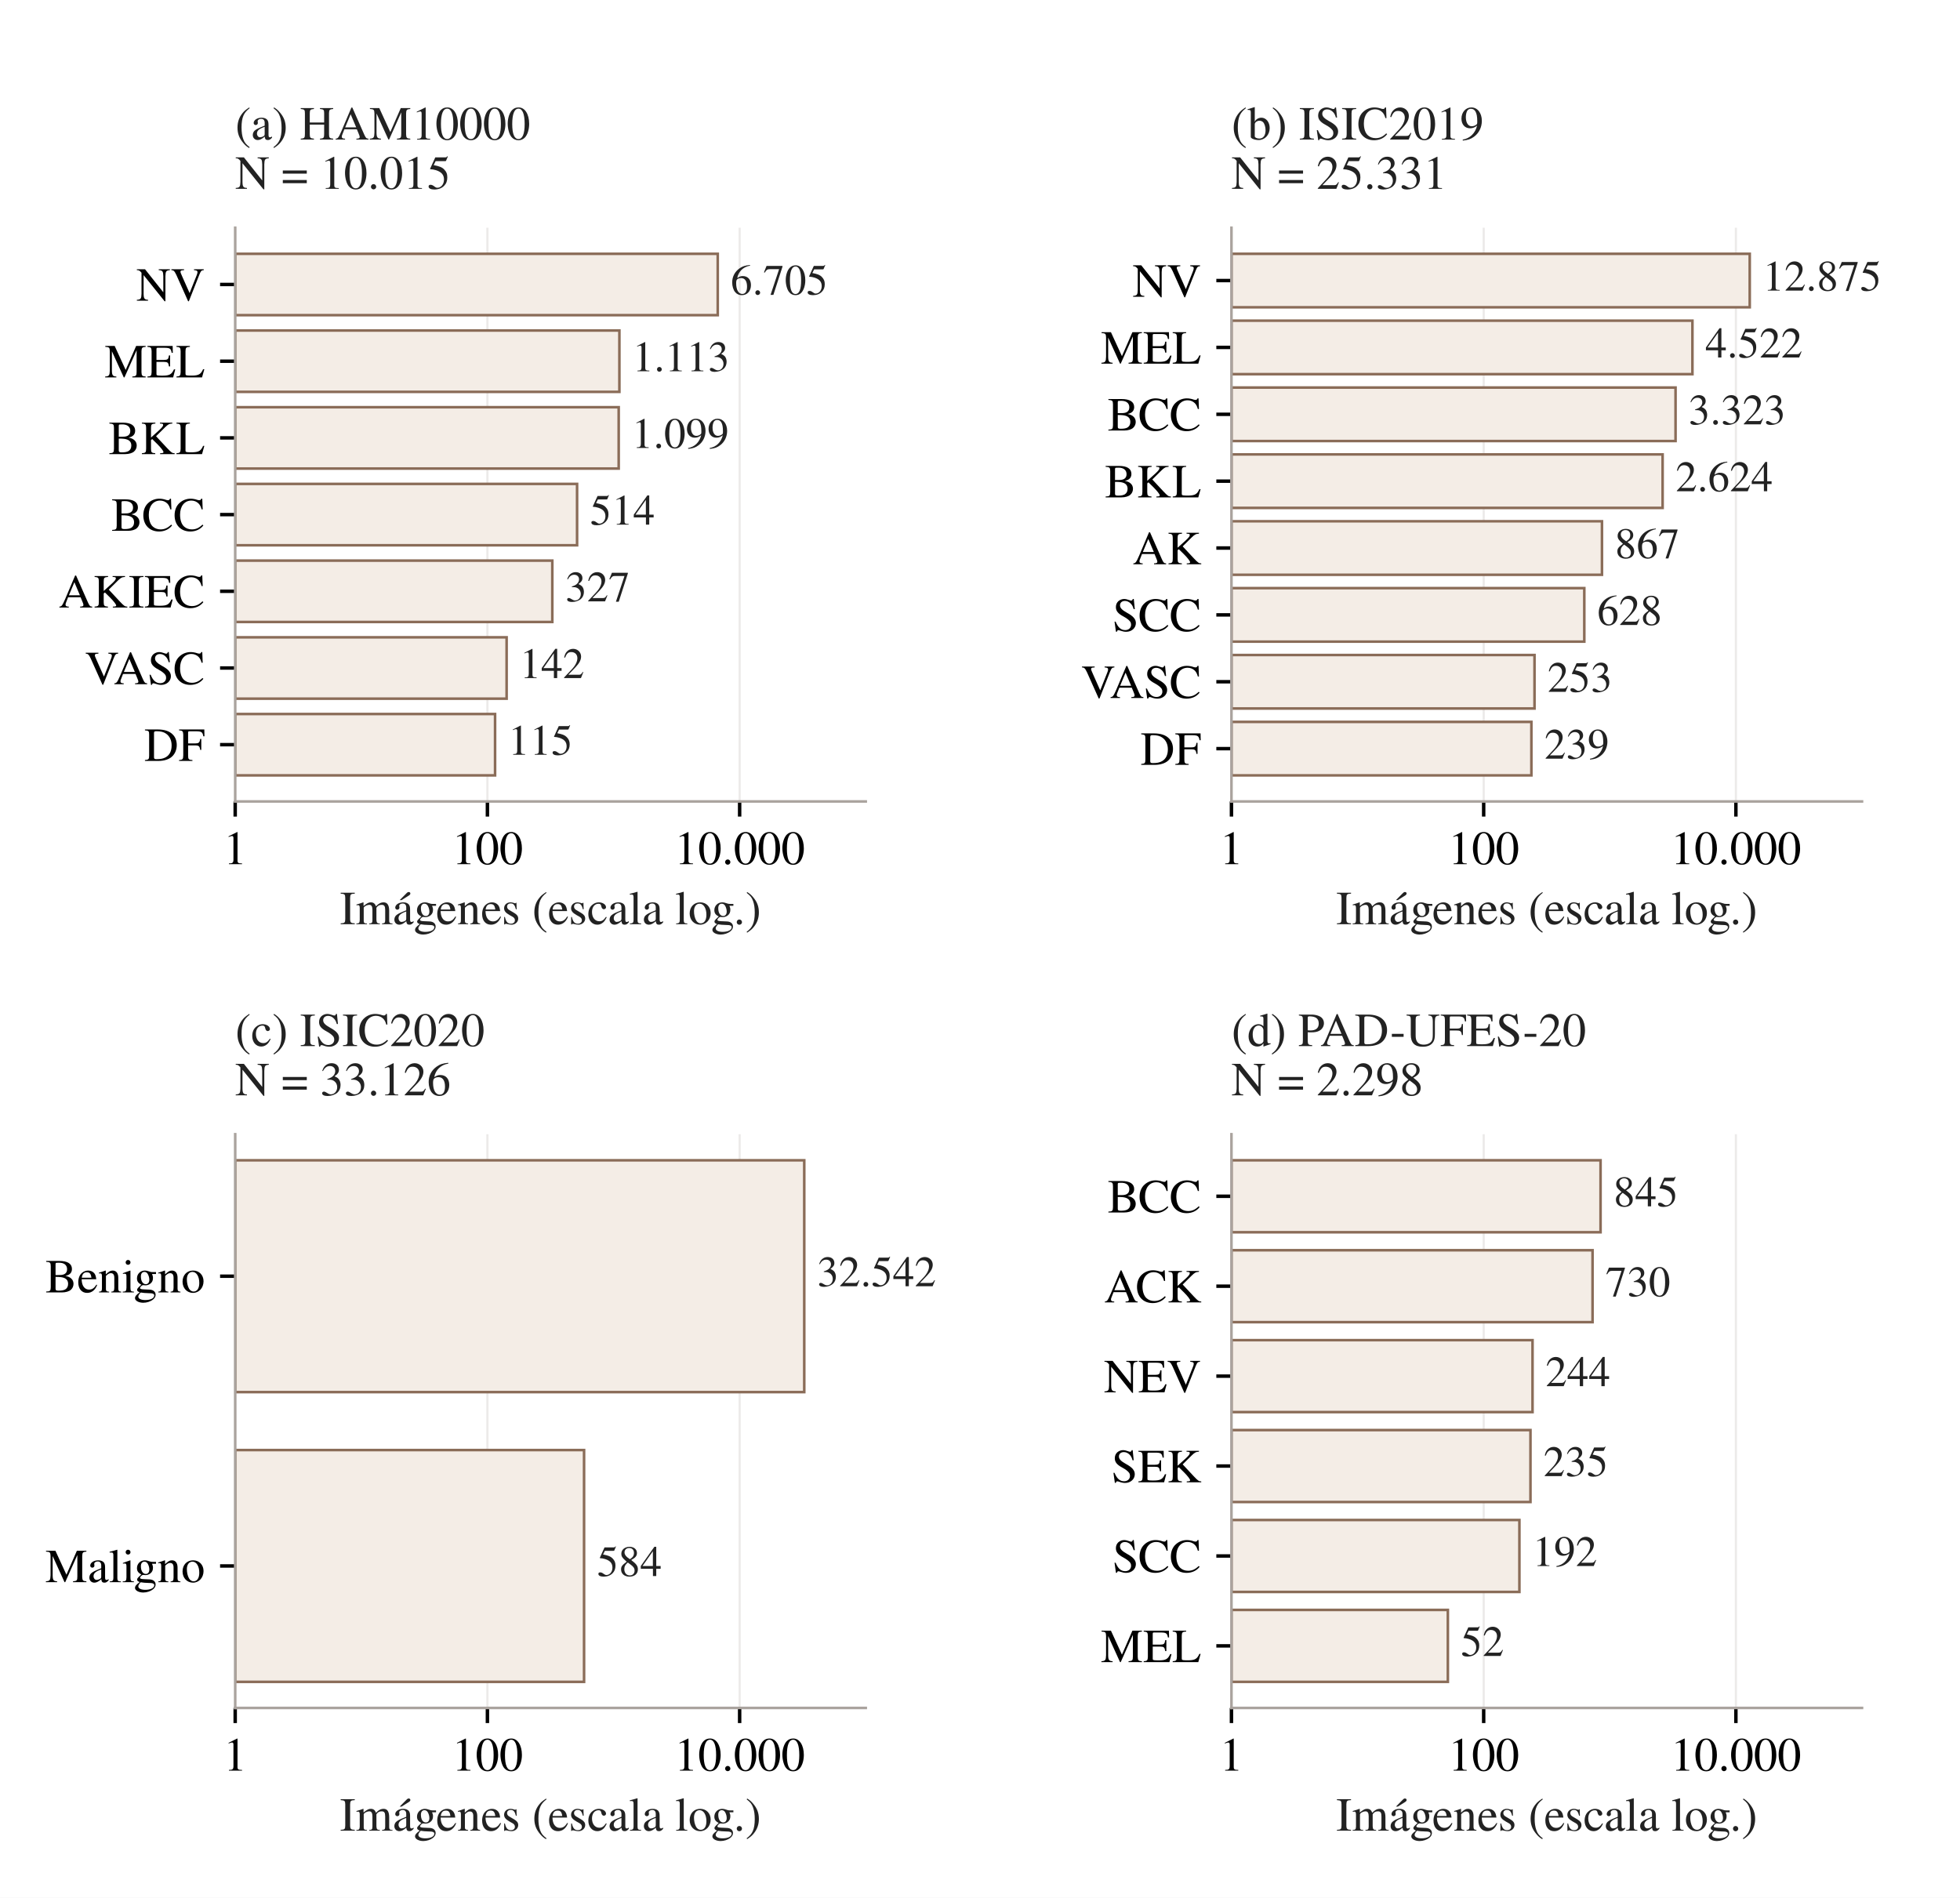
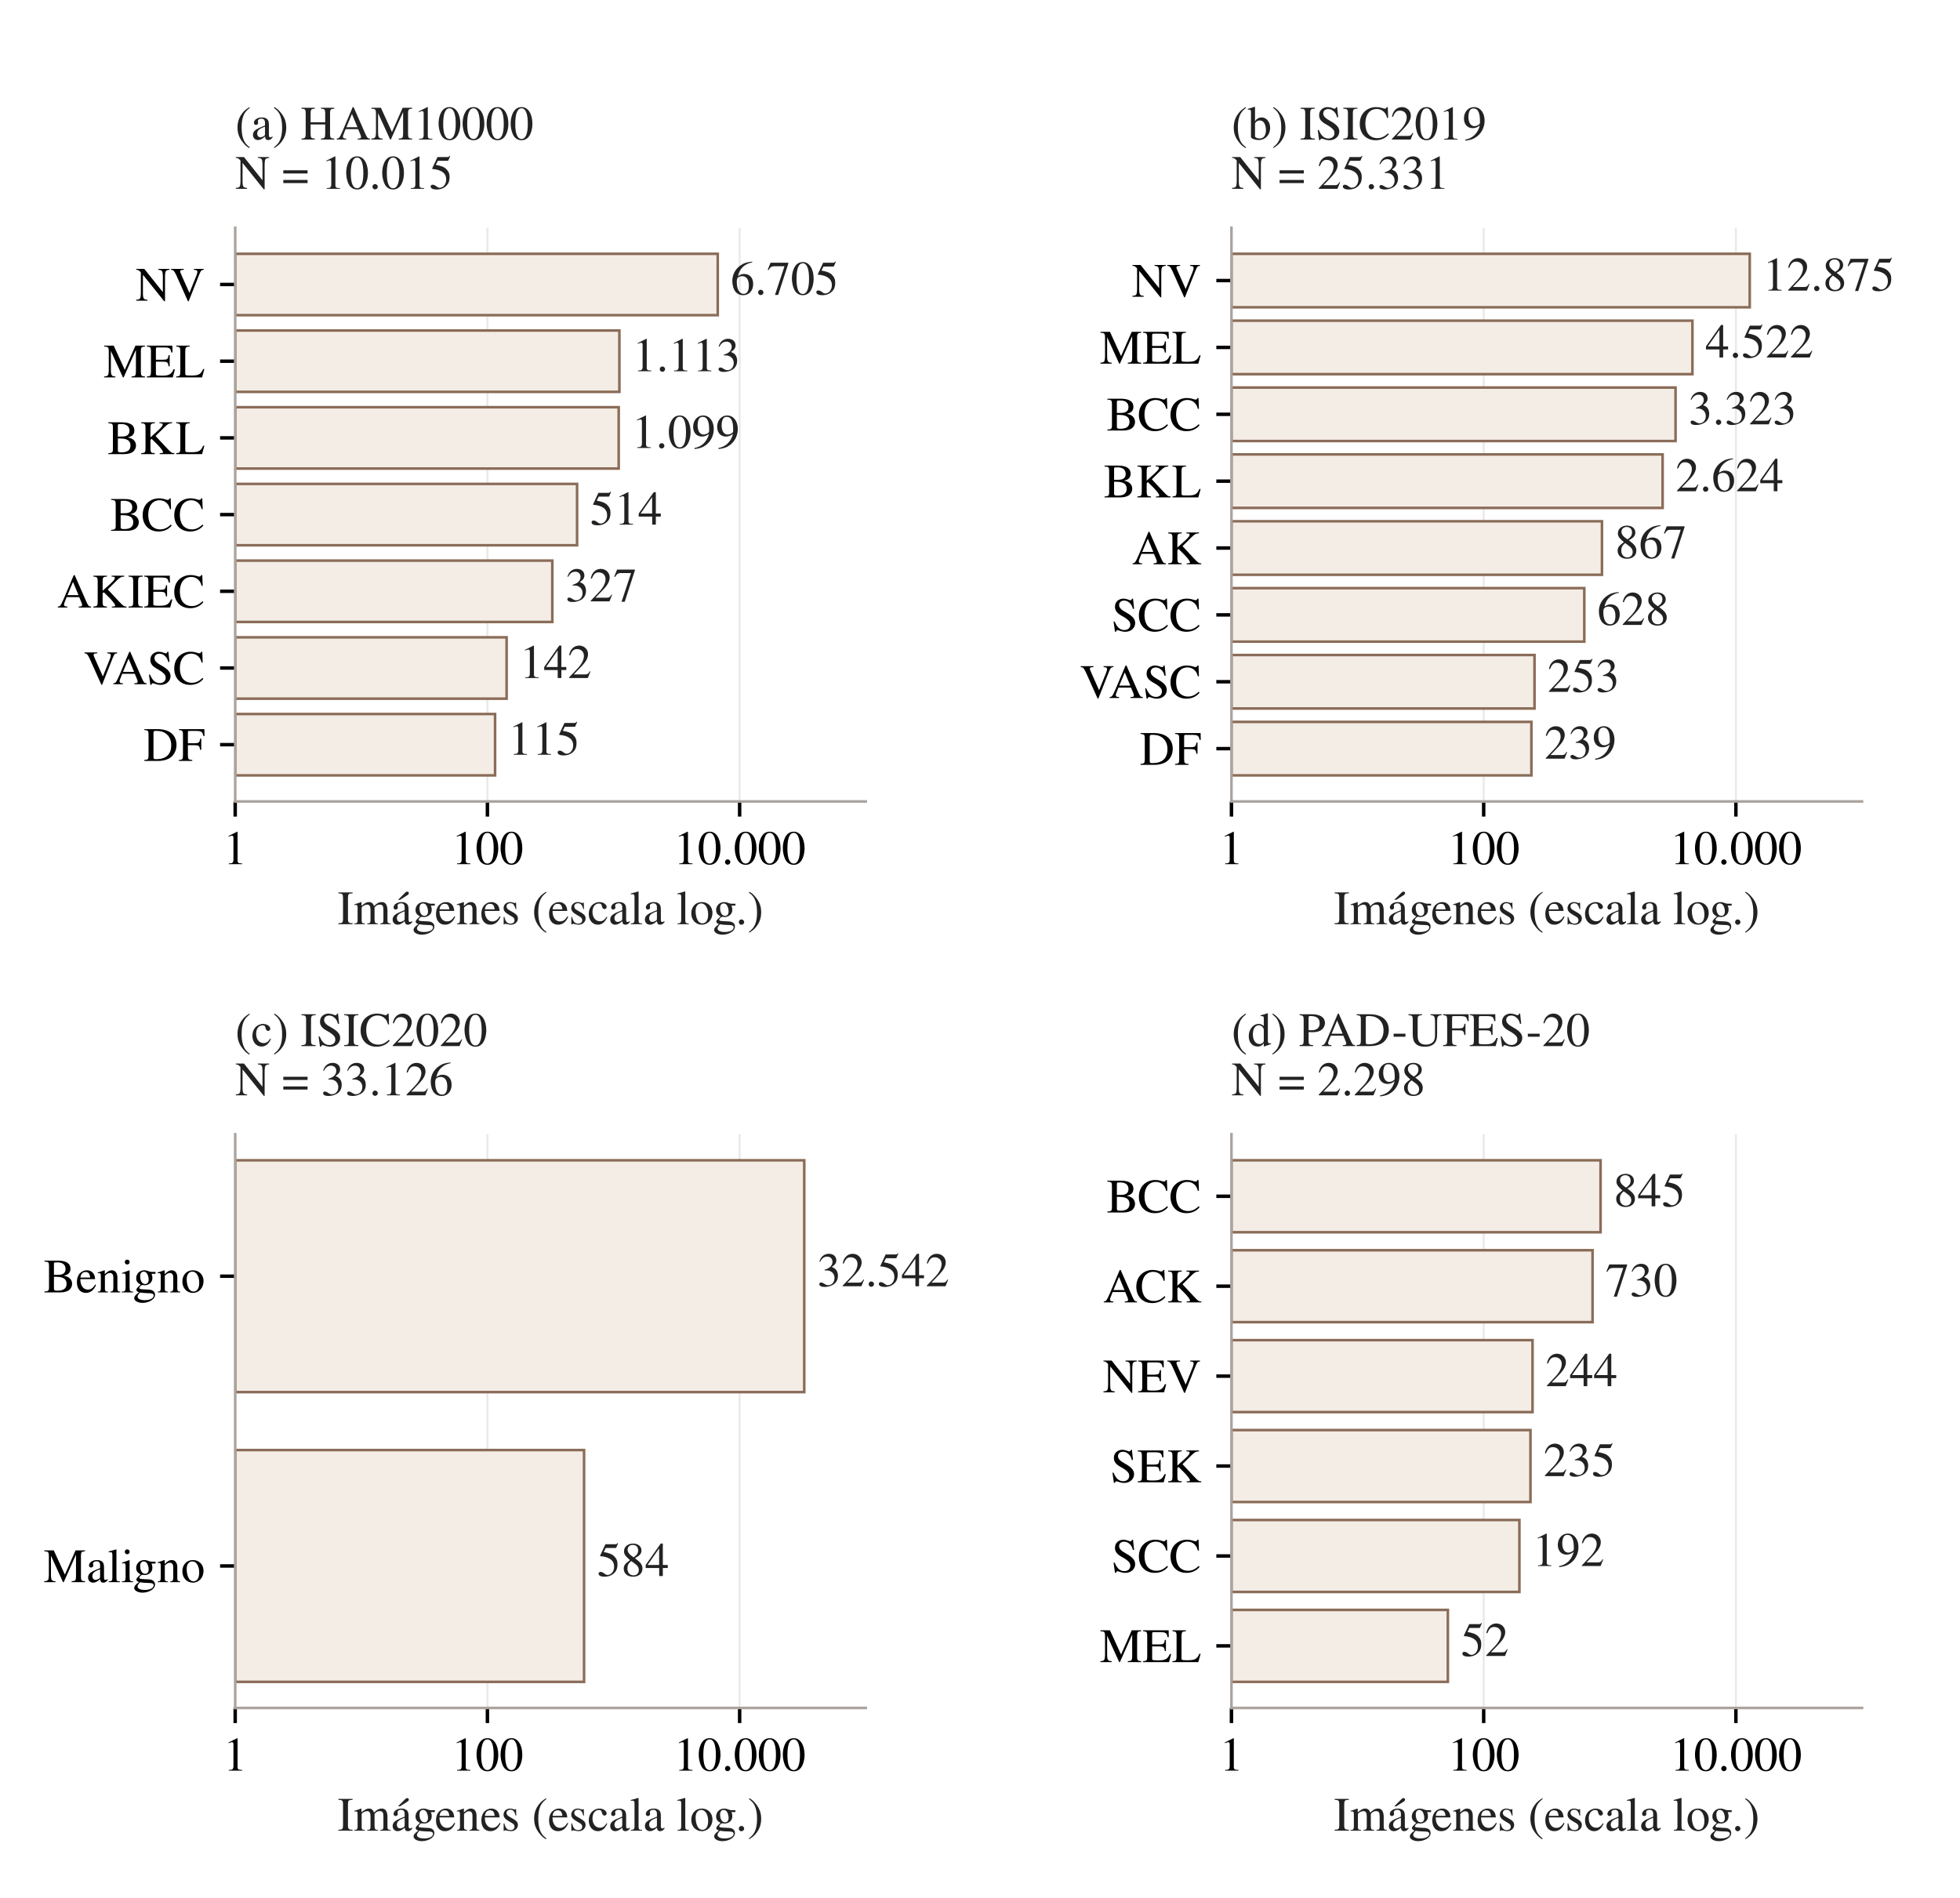
<svg xmlns="http://www.w3.org/2000/svg" xmlns:xlink="http://www.w3.org/1999/xlink" width="453.6pt" height="439.2pt" viewBox="0 0 453.6 439.2" version="1.1">
  <defs>
    <style type="text/css">*{stroke-linejoin: round; stroke-linecap: butt}</style>
  </defs>
  <g id="figure_1">
    <g id="patch_1">
      <path d="M 0 439.2  L 453.6 439.2  L 453.6 0  L 0 0  z " style="fill: #ffffff" />
    </g>
    <g id="axes_1">
      <g id="patch_2">
        <path d="M 54.432 185.485  L 200.358 185.485  L 200.358 52.704  L 54.432 52.704  z " style="fill: #ffffff" />
      </g>
      <g id="matplotlib.axis_1">
        <g id="xtick_1">
          <g id="line2d_1">
            <path d="M 54.432 185.485  L 54.432 52.704  " clip-path="url(#p4b5e4b8ecd)" style="fill: none; stroke: #aaa39e; stroke-opacity: 0.23; stroke-width: 0.5; stroke-linecap: square" />
          </g>
          <g id="line2d_2">
            <defs>
              <path id="m9591c019fc" d="M 0 0  L 0 3.5  " style="stroke: #000000; stroke-width: 0.8" />
            </defs>
            <g>
              <use xlink:href="#m9591c019fc" x="54.432" y="185.485" style="stroke: #000000; stroke-width: 0.8" />
            </g>
          </g>
          <g id="text_1">
-             <text style="font-size: 11px; font-family: 'Nimbus Roman'; text-anchor: middle" x="54.432" y="199.998" transform="rotate(-0 54.432 199.9981)">1</text>
+             <text style="font-size: 11.12px; font-family: 'Nimbus Roman'; text-anchor: middle" x="54.432" y="199.998" transform="rotate(-0 54.432 199.9981)">1</text>
          </g>
        </g>
        <g id="xtick_2">
          <g id="line2d_3">
            <path d="M 112.802 185.485  L 112.802 52.704  " clip-path="url(#p4b5e4b8ecd)" style="fill: none; stroke: #aaa39e; stroke-opacity: 0.23; stroke-width: 0.5; stroke-linecap: square" />
          </g>
          <g id="line2d_4">
            <g>
              <use xlink:href="#m9591c019fc" x="112.802" y="185.485" style="stroke: #000000; stroke-width: 0.8" />
            </g>
          </g>
          <g id="text_2">
-             <text style="font-size: 11px; font-family: 'Nimbus Roman'; text-anchor: middle" x="112.802" y="199.998" transform="rotate(-0 112.8022 199.9981)">100</text>
+             <text style="font-size: 11.12px; font-family: 'Nimbus Roman'; text-anchor: middle" x="112.802" y="199.998" transform="rotate(-0 112.8022 199.9981)">100</text>
          </g>
        </g>
        <g id="xtick_3">
          <g id="line2d_5">
            <path d="M 171.172 185.485  L 171.172 52.704  " clip-path="url(#p4b5e4b8ecd)" style="fill: none; stroke: #aaa39e; stroke-opacity: 0.23; stroke-width: 0.5; stroke-linecap: square" />
          </g>
          <g id="line2d_6">
            <g>
              <use xlink:href="#m9591c019fc" x="171.172" y="185.485" style="stroke: #000000; stroke-width: 0.8" />
            </g>
          </g>
          <g id="text_3">
-             <text style="font-size: 11px; font-family: 'Nimbus Roman'; text-anchor: middle" x="171.172" y="199.998" transform="rotate(-0 171.1725 199.9981)">10.000</text>
+             <text style="font-size: 11.12px; font-family: 'Nimbus Roman'; text-anchor: middle" x="171.172" y="199.998" transform="rotate(-0 171.1725 199.9981)">10.000</text>
          </g>
        </g>
        <g id="text_4">
-           <text style="font-size: 11px; font-family: 'Nimbus Roman'; text-anchor: middle; fill: #222222" x="127.395" y="213.898" transform="rotate(-0 127.3948 213.8981)">Imágenes (escala log.)</text>
+           <text style="font-size: 11.12px; font-family: 'Nimbus Roman'; text-anchor: middle; fill: #222222" x="127.395" y="213.898" transform="rotate(-0 127.3948 213.8981)">Imágenes (escala log.)</text>
        </g>
      </g>
      <g id="matplotlib.axis_2">
        <g id="ytick_1">
          <g id="line2d_7">
            <defs>
              <path id="mb951d8ad5a" d="M 0 0  L -3.5 0  " style="stroke: #000000; stroke-width: 0.8" />
            </defs>
            <g>
              <use xlink:href="#mb951d8ad5a" x="54.432" y="65.84" style="stroke: #000000; stroke-width: 0.8" />
            </g>
          </g>
          <g id="text_5">
-             <text style="font-size: 11px; font-family: 'Nimbus Roman'; text-anchor: end" x="47.432" y="69.596" transform="rotate(-0 47.432 69.59646)">NV</text>
+             <text style="font-size: 11.12px; font-family: 'Nimbus Roman'; text-anchor: end" x="47.432" y="69.596" transform="rotate(-0 47.432 69.59646)">NV</text>
          </g>
        </g>
        <g id="ytick_2">
          <g id="line2d_8">
            <g>
              <use xlink:href="#mb951d8ad5a" x="54.432" y="83.592" style="stroke: #000000; stroke-width: 0.8" />
            </g>
          </g>
          <g id="text_6">
-             <text style="font-size: 11px; font-family: 'Nimbus Roman'; text-anchor: end" x="47.432" y="87.348" transform="rotate(-0 47.432 87.34798)">MEL</text>
+             <text style="font-size: 11.12px; font-family: 'Nimbus Roman'; text-anchor: end" x="47.432" y="87.348" transform="rotate(-0 47.432 87.34798)">MEL</text>
          </g>
        </g>
        <g id="ytick_3">
          <g id="line2d_9">
            <g>
              <use xlink:href="#mb951d8ad5a" x="54.432" y="101.343" style="stroke: #000000; stroke-width: 0.8" />
            </g>
          </g>
          <g id="text_7">
-             <text style="font-size: 11px; font-family: 'Nimbus Roman'; text-anchor: end" x="47.432" y="105.1" transform="rotate(-0 47.432 105.0995)">BKL</text>
+             <text style="font-size: 11.12px; font-family: 'Nimbus Roman'; text-anchor: end" x="47.432" y="105.1" transform="rotate(-0 47.432 105.0995)">BKL</text>
          </g>
        </g>
        <g id="ytick_4">
          <g id="line2d_10">
            <g>
              <use xlink:href="#mb951d8ad5a" x="54.432" y="119.095" style="stroke: #000000; stroke-width: 0.8" />
            </g>
          </g>
          <g id="text_8">
-             <text style="font-size: 11px; font-family: 'Nimbus Roman'; text-anchor: end" x="47.432" y="122.851" transform="rotate(-0 47.432 122.851)">BCC</text>
+             <text style="font-size: 11.12px; font-family: 'Nimbus Roman'; text-anchor: end" x="47.432" y="122.851" transform="rotate(-0 47.432 122.851)">BCC</text>
          </g>
        </g>
        <g id="ytick_5">
          <g id="line2d_11">
            <g>
              <use xlink:href="#mb951d8ad5a" x="54.432" y="136.846" style="stroke: #000000; stroke-width: 0.8" />
            </g>
          </g>
          <g id="text_9">
-             <text style="font-size: 11px; font-family: 'Nimbus Roman'; text-anchor: end" x="47.432" y="140.603" transform="rotate(-0 47.432 140.6025)">AKIEC</text>
+             <text style="font-size: 11.12px; font-family: 'Nimbus Roman'; text-anchor: end" x="47.432" y="140.603" transform="rotate(-0 47.432 140.6025)">AKIEC</text>
          </g>
        </g>
        <g id="ytick_6">
          <g id="line2d_12">
            <g>
              <use xlink:href="#mb951d8ad5a" x="54.432" y="154.598" style="stroke: #000000; stroke-width: 0.8" />
            </g>
          </g>
          <g id="text_10">
-             <text style="font-size: 11px; font-family: 'Nimbus Roman'; text-anchor: end" x="47.432" y="158.354" transform="rotate(-0 47.432 158.3541)">VASC</text>
+             <text style="font-size: 11.12px; font-family: 'Nimbus Roman'; text-anchor: end" x="47.432" y="158.354" transform="rotate(-0 47.432 158.3541)">VASC</text>
          </g>
        </g>
        <g id="ytick_7">
          <g id="line2d_13">
            <g>
              <use xlink:href="#mb951d8ad5a" x="54.432" y="172.349" style="stroke: #000000; stroke-width: 0.8" />
            </g>
          </g>
          <g id="text_11">
-             <text style="font-size: 11px; font-family: 'Nimbus Roman'; text-anchor: end" x="47.432" y="176.106" transform="rotate(-0 47.432 176.1056)">DF</text>
+             <text style="font-size: 11.12px; font-family: 'Nimbus Roman'; text-anchor: end" x="47.432" y="176.106" transform="rotate(-0 47.432 176.1056)">DF</text>
          </g>
        </g>
      </g>
      <g id="patch_3">
        <path d="M 54.432 58.74  L 166.106 58.74  L 166.106 72.941  L 54.432 72.941  z " clip-path="url(#p4b5e4b8ecd)" style="fill: #f4ede6; stroke: #8a6c58; stroke-width: 0.6; stroke-linejoin: miter" />
      </g>
      <g id="patch_4">
        <path d="M 54.432 76.491  L 143.344 76.491  L 143.344 90.692  L 54.432 90.692  z " clip-path="url(#p4b5e4b8ecd)" style="fill: #f4ede6; stroke: #8a6c58; stroke-width: 0.6; stroke-linejoin: miter" />
      </g>
      <g id="patch_5">
        <path d="M 54.432 94.243  L 143.184 94.243  L 143.184 108.444  L 54.432 108.444  z " clip-path="url(#p4b5e4b8ecd)" style="fill: #f4ede6; stroke: #8a6c58; stroke-width: 0.6; stroke-linejoin: miter" />
      </g>
      <g id="patch_6">
        <path d="M 54.432 111.994  L 133.552 111.994  L 133.552 126.195  L 54.432 126.195  z " clip-path="url(#p4b5e4b8ecd)" style="fill: #f4ede6; stroke: #8a6c58; stroke-width: 0.6; stroke-linejoin: miter" />
      </g>
      <g id="patch_7">
        <path d="M 54.432 129.746  L 127.819 129.746  L 127.819 143.947  L 54.432 143.947  z " clip-path="url(#p4b5e4b8ecd)" style="fill: #f4ede6; stroke: #8a6c58; stroke-width: 0.6; stroke-linejoin: miter" />
      </g>
      <g id="patch_8">
        <path d="M 54.432 147.497  L 117.247 147.497  L 117.247 161.698  L 54.432 161.698  z " clip-path="url(#p4b5e4b8ecd)" style="fill: #f4ede6; stroke: #8a6c58; stroke-width: 0.6; stroke-linejoin: miter" />
      </g>
      <g id="patch_9">
        <path d="M 54.432 165.249  L 114.574 165.249  L 114.574 179.45  L 54.432 179.45  z " clip-path="url(#p4b5e4b8ecd)" style="fill: #f4ede6; stroke: #8a6c58; stroke-width: 0.6; stroke-linejoin: miter" />
      </g>
      <g id="patch_10">
        <path d="M 54.432 185.485  L 54.432 52.704  " style="fill: none; stroke: #aaa39e; stroke-width: 0.6; stroke-linejoin: miter; stroke-linecap: square" />
      </g>
      <g id="patch_11">
        <path d="M 54.432 185.485  L 200.358 185.485  " style="fill: none; stroke: #aaa39e; stroke-width: 0.6; stroke-linejoin: miter; stroke-linecap: square" />
      </g>
      <g id="text_12">
-         <text style="font-size: 10px; font-family: 'Nimbus Roman'; text-anchor: start; fill: #222222" x="169.106" y="68.17" transform="rotate(-0 169.1059 68.16981)">6.705</text>
+         <text style="font-size: 11.12px; font-family: 'Nimbus Roman'; text-anchor: start; fill: #222222" x="169.106" y="68.17" transform="rotate(-0 169.1059 68.16981)">6.705</text>
      </g>
      <g id="text_13">
-         <text style="font-size: 10px; font-family: 'Nimbus Roman'; text-anchor: start; fill: #222222" x="146.344" y="85.921" transform="rotate(-0 146.3443 85.92134)">1.113</text>
+         <text style="font-size: 11.12px; font-family: 'Nimbus Roman'; text-anchor: start; fill: #222222" x="146.344" y="85.921" transform="rotate(-0 146.3443 85.92134)">1.113</text>
      </g>
      <g id="text_14">
-         <text style="font-size: 10px; font-family: 'Nimbus Roman'; text-anchor: start; fill: #222222" x="146.184" y="103.673" transform="rotate(-0 146.1839 103.6729)">1.099</text>
+         <text style="font-size: 11.12px; font-family: 'Nimbus Roman'; text-anchor: start; fill: #222222" x="146.184" y="103.673" transform="rotate(-0 146.1839 103.6729)">1.099</text>
      </g>
      <g id="text_15">
-         <text style="font-size: 10px; font-family: 'Nimbus Roman'; text-anchor: start; fill: #222222" x="136.552" y="121.424" transform="rotate(-0 136.5518 121.4244)">514</text>
+         <text style="font-size: 11.12px; font-family: 'Nimbus Roman'; text-anchor: start; fill: #222222" x="136.552" y="121.424" transform="rotate(-0 136.5518 121.4244)">514</text>
      </g>
      <g id="text_16">
-         <text style="font-size: 10px; font-family: 'Nimbus Roman'; text-anchor: start; fill: #222222" x="130.819" y="139.176" transform="rotate(-0 130.8194 139.1759)">327</text>
+         <text style="font-size: 11.12px; font-family: 'Nimbus Roman'; text-anchor: start; fill: #222222" x="130.819" y="139.176" transform="rotate(-0 130.8194 139.1759)">327</text>
      </g>
      <g id="text_17">
-         <text style="font-size: 10px; font-family: 'Nimbus Roman'; text-anchor: start; fill: #222222" x="120.247" y="156.927" transform="rotate(-0 120.2468 156.9274)">142</text>
+         <text style="font-size: 11.12px; font-family: 'Nimbus Roman'; text-anchor: start; fill: #222222" x="120.247" y="156.927" transform="rotate(-0 120.2468 156.9274)">142</text>
      </g>
      <g id="text_18">
-         <text style="font-size: 10px; font-family: 'Nimbus Roman'; text-anchor: start; fill: #222222" x="117.574" y="174.679" transform="rotate(-0 117.5737 174.679)">115</text>
+         <text style="font-size: 11.12px; font-family: 'Nimbus Roman'; text-anchor: start; fill: #222222" x="117.574" y="174.679" transform="rotate(-0 117.5737 174.679)">115</text>
      </g>
      <g id="text_19">
-         <text style="font-size: 11px; font-family: 'Nimbus Roman'; fill: #222222" transform="translate(54.432 32.30147)">(a) HAM10000</text>
-         <text style="font-size: 11px; font-family: 'Nimbus Roman'; fill: #222222" transform="translate(54.432 43.704)">N = 10.015</text>
+         <text style="font-size: 11.12px; font-family: 'Nimbus Roman'; fill: #222222" transform="translate(54.432 32.30147)">(a) HAM10000</text>
+         <text style="font-size: 11.12px; font-family: 'Nimbus Roman'; fill: #222222" transform="translate(54.432 43.704)">N = 10.015</text>
      </g>
    </g>
    <g id="axes_2">
      <g id="patch_12">
        <path d="M 284.994 185.485  L 430.92 185.485  L 430.92 52.704  L 284.994 52.704  z " style="fill: #ffffff" />
      </g>
      <g id="matplotlib.axis_3">
        <g id="xtick_4">
          <g id="line2d_14">
            <path d="M 284.994 185.485  L 284.994 52.704  " clip-path="url(#p978bc12512)" style="fill: none; stroke: #aaa39e; stroke-opacity: 0.23; stroke-width: 0.5; stroke-linecap: square" />
          </g>
          <g id="line2d_15">
            <g>
              <use xlink:href="#m9591c019fc" x="284.994" y="185.485" style="stroke: #000000; stroke-width: 0.8" />
            </g>
          </g>
          <g id="text_20">
-             <text style="font-size: 11px; font-family: 'Nimbus Roman'; text-anchor: middle" x="284.994" y="199.998" transform="rotate(-0 284.9944 199.9981)">1</text>
+             <text style="font-size: 11.12px; font-family: 'Nimbus Roman'; text-anchor: middle" x="284.994" y="199.998" transform="rotate(-0 284.9944 199.9981)">1</text>
          </g>
        </g>
        <g id="xtick_5">
          <g id="line2d_16">
            <path d="M 343.365 185.485  L 343.365 52.704  " clip-path="url(#p978bc12512)" style="fill: none; stroke: #aaa39e; stroke-opacity: 0.23; stroke-width: 0.5; stroke-linecap: square" />
          </g>
          <g id="line2d_17">
            <g>
              <use xlink:href="#m9591c019fc" x="343.365" y="185.485" style="stroke: #000000; stroke-width: 0.8" />
            </g>
          </g>
          <g id="text_21">
-             <text style="font-size: 11px; font-family: 'Nimbus Roman'; text-anchor: middle" x="343.365" y="199.998" transform="rotate(-0 343.3647 199.9981)">100</text>
+             <text style="font-size: 11.12px; font-family: 'Nimbus Roman'; text-anchor: middle" x="343.365" y="199.998" transform="rotate(-0 343.3647 199.9981)">100</text>
          </g>
        </g>
        <g id="xtick_6">
          <g id="line2d_18">
            <path d="M 401.735 185.485  L 401.735 52.704  " clip-path="url(#p978bc12512)" style="fill: none; stroke: #aaa39e; stroke-opacity: 0.23; stroke-width: 0.5; stroke-linecap: square" />
          </g>
          <g id="line2d_19">
            <g>
              <use xlink:href="#m9591c019fc" x="401.735" y="185.485" style="stroke: #000000; stroke-width: 0.8" />
            </g>
          </g>
          <g id="text_22">
-             <text style="font-size: 11px; font-family: 'Nimbus Roman'; text-anchor: middle" x="401.735" y="199.998" transform="rotate(-0 401.7349 199.9981)">10.000</text>
+             <text style="font-size: 11.12px; font-family: 'Nimbus Roman'; text-anchor: middle" x="401.735" y="199.998" transform="rotate(-0 401.7349 199.9981)">10.000</text>
          </g>
        </g>
        <g id="text_23">
-           <text style="font-size: 11px; font-family: 'Nimbus Roman'; text-anchor: middle; fill: #222222" x="357.957" y="213.898" transform="rotate(-0 357.9572 213.8981)">Imágenes (escala log.)</text>
+           <text style="font-size: 11.12px; font-family: 'Nimbus Roman'; text-anchor: middle; fill: #222222" x="357.957" y="213.898" transform="rotate(-0 357.9572 213.8981)">Imágenes (escala log.)</text>
        </g>
      </g>
      <g id="matplotlib.axis_4">
        <g id="ytick_8">
          <g id="line2d_20">
            <g>
              <use xlink:href="#mb951d8ad5a" x="284.994" y="64.93" style="stroke: #000000; stroke-width: 0.8" />
            </g>
          </g>
          <g id="text_24">
-             <text style="font-size: 11px; font-family: 'Nimbus Roman'; text-anchor: end" x="277.994" y="68.686" transform="rotate(-0 277.9944 68.68612)">NV</text>
+             <text style="font-size: 11.12px; font-family: 'Nimbus Roman'; text-anchor: end" x="277.994" y="68.686" transform="rotate(-0 277.9944 68.68612)">NV</text>
          </g>
        </g>
        <g id="ytick_9">
          <g id="line2d_21">
            <g>
              <use xlink:href="#mb951d8ad5a" x="284.994" y="80.405" style="stroke: #000000; stroke-width: 0.8" />
            </g>
          </g>
          <g id="text_25">
-             <text style="font-size: 11px; font-family: 'Nimbus Roman'; text-anchor: end" x="277.994" y="84.162" transform="rotate(-0 277.9944 84.16181)">MEL</text>
+             <text style="font-size: 11.12px; font-family: 'Nimbus Roman'; text-anchor: end" x="277.994" y="84.162" transform="rotate(-0 277.9944 84.16181)">MEL</text>
          </g>
        </g>
        <g id="ytick_10">
          <g id="line2d_22">
            <g>
              <use xlink:href="#mb951d8ad5a" x="284.994" y="95.881" style="stroke: #000000; stroke-width: 0.8" />
            </g>
          </g>
          <g id="text_26">
-             <text style="font-size: 11px; font-family: 'Nimbus Roman'; text-anchor: end" x="277.994" y="99.637" transform="rotate(-0 277.9944 99.6375)">BCC</text>
+             <text style="font-size: 11.12px; font-family: 'Nimbus Roman'; text-anchor: end" x="277.994" y="99.637" transform="rotate(-0 277.9944 99.6375)">BCC</text>
          </g>
        </g>
        <g id="ytick_11">
          <g id="line2d_23">
            <g>
              <use xlink:href="#mb951d8ad5a" x="284.994" y="111.357" style="stroke: #000000; stroke-width: 0.8" />
            </g>
          </g>
          <g id="text_27">
-             <text style="font-size: 11px; font-family: 'Nimbus Roman'; text-anchor: end" x="277.994" y="115.113" transform="rotate(-0 277.9944 115.1132)">BKL</text>
+             <text style="font-size: 11.12px; font-family: 'Nimbus Roman'; text-anchor: end" x="277.994" y="115.113" transform="rotate(-0 277.9944 115.1132)">BKL</text>
          </g>
        </g>
        <g id="ytick_12">
          <g id="line2d_24">
            <g>
              <use xlink:href="#mb951d8ad5a" x="284.994" y="126.833" style="stroke: #000000; stroke-width: 0.8" />
            </g>
          </g>
          <g id="text_28">
-             <text style="font-size: 11px; font-family: 'Nimbus Roman'; text-anchor: end" x="277.994" y="130.589" transform="rotate(-0 277.9944 130.5889)">AK</text>
+             <text style="font-size: 11.12px; font-family: 'Nimbus Roman'; text-anchor: end" x="277.994" y="130.589" transform="rotate(-0 277.9944 130.5889)">AK</text>
          </g>
        </g>
        <g id="ytick_13">
          <g id="line2d_25">
            <g>
              <use xlink:href="#mb951d8ad5a" x="284.994" y="142.308" style="stroke: #000000; stroke-width: 0.8" />
            </g>
          </g>
          <g id="text_29">
-             <text style="font-size: 11px; font-family: 'Nimbus Roman'; text-anchor: end" x="277.994" y="146.065" transform="rotate(-0 277.9944 146.0646)">SCC</text>
+             <text style="font-size: 11.12px; font-family: 'Nimbus Roman'; text-anchor: end" x="277.994" y="146.065" transform="rotate(-0 277.9944 146.0646)">SCC</text>
          </g>
        </g>
        <g id="ytick_14">
          <g id="line2d_26">
            <g>
              <use xlink:href="#mb951d8ad5a" x="284.994" y="157.784" style="stroke: #000000; stroke-width: 0.8" />
            </g>
          </g>
          <g id="text_30">
-             <text style="font-size: 11px; font-family: 'Nimbus Roman'; text-anchor: end" x="277.994" y="161.54" transform="rotate(-0 277.9944 161.5402)">VASC</text>
+             <text style="font-size: 11.12px; font-family: 'Nimbus Roman'; text-anchor: end" x="277.994" y="161.54" transform="rotate(-0 277.9944 161.5402)">VASC</text>
          </g>
        </g>
        <g id="ytick_15">
          <g id="line2d_27">
            <g>
              <use xlink:href="#mb951d8ad5a" x="284.994" y="173.26" style="stroke: #000000; stroke-width: 0.8" />
            </g>
          </g>
          <g id="text_31">
-             <text style="font-size: 11px; font-family: 'Nimbus Roman'; text-anchor: end" x="277.994" y="177.016" transform="rotate(-0 277.9944 177.0159)">DF</text>
+             <text style="font-size: 11.12px; font-family: 'Nimbus Roman'; text-anchor: end" x="277.994" y="177.016" transform="rotate(-0 277.9944 177.0159)">DF</text>
          </g>
        </g>
      </g>
      <g id="patch_13">
        <path d="M 284.994 58.74  L 404.938 58.74  L 404.938 71.12  L 284.994 71.12  z " clip-path="url(#p978bc12512)" style="fill: #f4ede6; stroke: #8a6c58; stroke-width: 0.6; stroke-linejoin: miter" />
      </g>
      <g id="patch_14">
        <path d="M 284.994 74.215  L 391.676 74.215  L 391.676 86.596  L 284.994 86.596  z " clip-path="url(#p978bc12512)" style="fill: #f4ede6; stroke: #8a6c58; stroke-width: 0.6; stroke-linejoin: miter" />
      </g>
      <g id="patch_15">
        <path d="M 284.994 89.691  L 387.771 89.691  L 387.771 102.071  L 284.994 102.071  z " clip-path="url(#p978bc12512)" style="fill: #f4ede6; stroke: #8a6c58; stroke-width: 0.6; stroke-linejoin: miter" />
      </g>
      <g id="patch_16">
        <path d="M 284.994 105.167  L 384.777 105.167  L 384.777 117.547  L 284.994 117.547  z " clip-path="url(#p978bc12512)" style="fill: #f4ede6; stroke: #8a6c58; stroke-width: 0.6; stroke-linejoin: miter" />
      </g>
      <g id="patch_17">
        <path d="M 284.994 120.642  L 370.741 120.642  L 370.741 133.023  L 284.994 133.023  z " clip-path="url(#p978bc12512)" style="fill: #f4ede6; stroke: #8a6c58; stroke-width: 0.6; stroke-linejoin: miter" />
      </g>
      <g id="patch_18">
        <path d="M 284.994 136.118  L 366.653 136.118  L 366.653 148.499  L 284.994 148.499  z " clip-path="url(#p978bc12512)" style="fill: #f4ede6; stroke: #8a6c58; stroke-width: 0.6; stroke-linejoin: miter" />
      </g>
      <g id="patch_19">
        <path d="M 284.994 151.594  L 355.13 151.594  L 355.13 163.974  L 284.994 163.974  z " clip-path="url(#p978bc12512)" style="fill: #f4ede6; stroke: #8a6c58; stroke-width: 0.6; stroke-linejoin: miter" />
      </g>
      <g id="patch_20">
        <path d="M 284.994 167.069  L 354.408 167.069  L 354.408 179.45  L 284.994 179.45  z " clip-path="url(#p978bc12512)" style="fill: #f4ede6; stroke: #8a6c58; stroke-width: 0.6; stroke-linejoin: miter" />
      </g>
      <g id="patch_21">
        <path d="M 284.994 185.485  L 284.994 52.704  " style="fill: none; stroke: #aaa39e; stroke-width: 0.6; stroke-linejoin: miter; stroke-linecap: square" />
      </g>
      <g id="patch_22">
        <path d="M 284.994 185.485  L 430.92 185.485  " style="fill: none; stroke: #aaa39e; stroke-width: 0.6; stroke-linejoin: miter; stroke-linecap: square" />
      </g>
      <g id="text_32">
-         <text style="font-size: 10px; font-family: 'Nimbus Roman'; text-anchor: start; fill: #222222" x="407.938" y="67.259" transform="rotate(-0 407.9379 67.25948)">12.875</text>
+         <text style="font-size: 11.12px; font-family: 'Nimbus Roman'; text-anchor: start; fill: #222222" x="407.938" y="67.259" transform="rotate(-0 407.9379 67.25948)">12.875</text>
      </g>
      <g id="text_33">
-         <text style="font-size: 10px; font-family: 'Nimbus Roman'; text-anchor: start; fill: #222222" x="394.676" y="82.735" transform="rotate(-0 394.6757 82.73517)">4.522</text>
+         <text style="font-size: 11.12px; font-family: 'Nimbus Roman'; text-anchor: start; fill: #222222" x="394.676" y="82.735" transform="rotate(-0 394.6757 82.73517)">4.522</text>
      </g>
      <g id="text_34">
-         <text style="font-size: 10px; font-family: 'Nimbus Roman'; text-anchor: start; fill: #222222" x="390.771" y="98.211" transform="rotate(-0 390.7707 98.21085)">3.323</text>
+         <text style="font-size: 11.12px; font-family: 'Nimbus Roman'; text-anchor: start; fill: #222222" x="390.771" y="98.211" transform="rotate(-0 390.7707 98.21085)">3.323</text>
      </g>
      <g id="text_35">
-         <text style="font-size: 10px; font-family: 'Nimbus Roman'; text-anchor: start; fill: #222222" x="387.777" y="113.687" transform="rotate(-0 387.7773 113.6865)">2.624</text>
+         <text style="font-size: 11.12px; font-family: 'Nimbus Roman'; text-anchor: start; fill: #222222" x="387.777" y="113.687" transform="rotate(-0 387.7773 113.6865)">2.624</text>
      </g>
      <g id="text_36">
-         <text style="font-size: 10px; font-family: 'Nimbus Roman'; text-anchor: start; fill: #222222" x="373.741" y="129.162" transform="rotate(-0 373.7408 129.1622)">867</text>
+         <text style="font-size: 11.12px; font-family: 'Nimbus Roman'; text-anchor: start; fill: #222222" x="373.741" y="129.162" transform="rotate(-0 373.7408 129.1622)">867</text>
      </g>
      <g id="text_37">
-         <text style="font-size: 10px; font-family: 'Nimbus Roman'; text-anchor: start; fill: #222222" x="369.653" y="144.638" transform="rotate(-0 369.6532 144.6379)">628</text>
+         <text style="font-size: 11.12px; font-family: 'Nimbus Roman'; text-anchor: start; fill: #222222" x="369.653" y="144.638" transform="rotate(-0 369.6532 144.6379)">628</text>
      </g>
      <g id="text_38">
-         <text style="font-size: 10px; font-family: 'Nimbus Roman'; text-anchor: start; fill: #222222" x="358.13" y="160.114" transform="rotate(-0 358.1298 160.1136)">253</text>
+         <text style="font-size: 11.12px; font-family: 'Nimbus Roman'; text-anchor: start; fill: #222222" x="358.13" y="160.114" transform="rotate(-0 358.1298 160.1136)">253</text>
      </g>
      <g id="text_39">
-         <text style="font-size: 10px; font-family: 'Nimbus Roman'; text-anchor: start; fill: #222222" x="357.408" y="175.589" transform="rotate(-0 357.4082 175.5893)">239</text>
+         <text style="font-size: 11.12px; font-family: 'Nimbus Roman'; text-anchor: start; fill: #222222" x="357.408" y="175.589" transform="rotate(-0 357.4082 175.5893)">239</text>
      </g>
      <g id="text_40">
-         <text style="font-size: 11px; font-family: 'Nimbus Roman'; fill: #222222" transform="translate(284.9944 32.30147)">(b) ISIC2019</text>
-         <text style="font-size: 11px; font-family: 'Nimbus Roman'; fill: #222222" transform="translate(284.9944 43.704)">N = 25.331</text>
+         <text style="font-size: 11.12px; font-family: 'Nimbus Roman'; fill: #222222" transform="translate(284.9944 32.30147)">(b) ISIC2019</text>
+         <text style="font-size: 11.12px; font-family: 'Nimbus Roman'; fill: #222222" transform="translate(284.9944 43.704)">N = 25.331</text>
      </g>
    </g>
    <g id="axes_3">
      <g id="patch_23">
        <path d="M 54.432 395.28  L 200.358 395.28  L 200.358 262.499  L 54.432 262.499  z " style="fill: #ffffff" />
      </g>
      <g id="matplotlib.axis_5">
        <g id="xtick_7">
          <g id="line2d_28">
            <path d="M 54.432 395.28  L 54.432 262.499  " clip-path="url(#p43dd5cb7d5)" style="fill: none; stroke: #aaa39e; stroke-opacity: 0.23; stroke-width: 0.5; stroke-linecap: square" />
          </g>
          <g id="line2d_29">
            <g>
              <use xlink:href="#m9591c019fc" x="54.432" y="395.28" style="stroke: #000000; stroke-width: 0.8" />
            </g>
          </g>
          <g id="text_41">
-             <text style="font-size: 11px; font-family: 'Nimbus Roman'; text-anchor: middle" x="54.432" y="409.793" transform="rotate(-0 54.432 409.7927)">1</text>
+             <text style="font-size: 11.12px; font-family: 'Nimbus Roman'; text-anchor: middle" x="54.432" y="409.793" transform="rotate(-0 54.432 409.7927)">1</text>
          </g>
        </g>
        <g id="xtick_8">
          <g id="line2d_30">
            <path d="M 112.802 395.28  L 112.802 262.499  " clip-path="url(#p43dd5cb7d5)" style="fill: none; stroke: #aaa39e; stroke-opacity: 0.23; stroke-width: 0.5; stroke-linecap: square" />
          </g>
          <g id="line2d_31">
            <g>
              <use xlink:href="#m9591c019fc" x="112.802" y="395.28" style="stroke: #000000; stroke-width: 0.8" />
            </g>
          </g>
          <g id="text_42">
-             <text style="font-size: 11px; font-family: 'Nimbus Roman'; text-anchor: middle" x="112.802" y="409.793" transform="rotate(-0 112.8022 409.7927)">100</text>
+             <text style="font-size: 11.12px; font-family: 'Nimbus Roman'; text-anchor: middle" x="112.802" y="409.793" transform="rotate(-0 112.8022 409.7927)">100</text>
          </g>
        </g>
        <g id="xtick_9">
          <g id="line2d_32">
            <path d="M 171.172 395.28  L 171.172 262.499  " clip-path="url(#p43dd5cb7d5)" style="fill: none; stroke: #aaa39e; stroke-opacity: 0.23; stroke-width: 0.5; stroke-linecap: square" />
          </g>
          <g id="line2d_33">
            <g>
              <use xlink:href="#m9591c019fc" x="171.172" y="395.28" style="stroke: #000000; stroke-width: 0.8" />
            </g>
          </g>
          <g id="text_43">
-             <text style="font-size: 11px; font-family: 'Nimbus Roman'; text-anchor: middle" x="171.172" y="409.793" transform="rotate(-0 171.1725 409.7927)">10.000</text>
+             <text style="font-size: 11.12px; font-family: 'Nimbus Roman'; text-anchor: middle" x="171.172" y="409.793" transform="rotate(-0 171.1725 409.7927)">10.000</text>
          </g>
        </g>
        <g id="text_44">
-           <text style="font-size: 11px; font-family: 'Nimbus Roman'; text-anchor: middle; fill: #222222" x="127.395" y="423.693" transform="rotate(-0 127.3948 423.6927)">Imágenes (escala log.)</text>
+           <text style="font-size: 11.12px; font-family: 'Nimbus Roman'; text-anchor: middle; fill: #222222" x="127.395" y="423.693" transform="rotate(-0 127.3948 423.6927)">Imágenes (escala log.)</text>
        </g>
      </g>
      <g id="matplotlib.axis_6">
        <g id="ytick_16">
          <g id="line2d_34">
            <g>
              <use xlink:href="#mb951d8ad5a" x="54.432" y="295.359" style="stroke: #000000; stroke-width: 0.8" />
            </g>
          </g>
          <g id="text_45">
-             <text style="font-size: 11px; font-family: 'Nimbus Roman'; text-anchor: end" x="47.432" y="299.115" transform="rotate(-0 47.432 299.115)">Benigno</text>
+             <text style="font-size: 11.12px; font-family: 'Nimbus Roman'; text-anchor: end" x="47.432" y="299.115" transform="rotate(-0 47.432 299.115)">Benigno</text>
          </g>
        </g>
        <g id="ytick_17">
          <g id="line2d_35">
            <g>
              <use xlink:href="#mb951d8ad5a" x="54.432" y="362.42" style="stroke: #000000; stroke-width: 0.8" />
            </g>
          </g>
          <g id="text_46">
-             <text style="font-size: 11px; font-family: 'Nimbus Roman'; text-anchor: end" x="47.432" y="366.176" transform="rotate(-0 47.432 366.1763)">Maligno</text>
+             <text style="font-size: 11.12px; font-family: 'Nimbus Roman'; text-anchor: end" x="47.432" y="366.176" transform="rotate(-0 47.432 366.1763)">Maligno</text>
          </g>
        </g>
      </g>
      <g id="patch_24">
        <path d="M 54.432 268.534  L 186.128 268.534  L 186.128 322.183  L 54.432 322.183  z " clip-path="url(#p43dd5cb7d5)" style="fill: #f4ede6; stroke: #8a6c58; stroke-width: 0.6; stroke-linejoin: miter" />
      </g>
      <g id="patch_25">
        <path d="M 54.432 335.595  L 135.17 335.595  L 135.17 389.244  L 54.432 389.244  z " clip-path="url(#p43dd5cb7d5)" style="fill: #f4ede6; stroke: #8a6c58; stroke-width: 0.6; stroke-linejoin: miter" />
      </g>
      <g id="patch_26">
        <path d="M 54.432 395.28  L 54.432 262.499  " style="fill: none; stroke: #aaa39e; stroke-width: 0.6; stroke-linejoin: miter; stroke-linecap: square" />
      </g>
      <g id="patch_27">
        <path d="M 54.432 395.28  L 200.358 395.28  " style="fill: none; stroke: #aaa39e; stroke-width: 0.6; stroke-linejoin: miter; stroke-linecap: square" />
      </g>
      <g id="text_47">
-         <text style="font-size: 10px; font-family: 'Nimbus Roman'; text-anchor: start; fill: #222222" x="189.128" y="297.688" transform="rotate(-0 189.1282 297.6883)">32.542</text>
+         <text style="font-size: 11.12px; font-family: 'Nimbus Roman'; text-anchor: start; fill: #222222" x="189.128" y="297.688" transform="rotate(-0 189.1282 297.6883)">32.542</text>
      </g>
      <g id="text_48">
-         <text style="font-size: 10px; font-family: 'Nimbus Roman'; text-anchor: start; fill: #222222" x="138.17" y="364.75" transform="rotate(-0 138.1701 364.7496)">584</text>
+         <text style="font-size: 11.12px; font-family: 'Nimbus Roman'; text-anchor: start; fill: #222222" x="138.17" y="364.75" transform="rotate(-0 138.1701 364.7496)">584</text>
      </g>
      <g id="text_49">
-         <text style="font-size: 11px; font-family: 'Nimbus Roman'; fill: #222222" transform="translate(54.432 242.0961)">(c) ISIC2020</text>
-         <text style="font-size: 11px; font-family: 'Nimbus Roman'; fill: #222222" transform="translate(54.432 253.4986)">N = 33.126</text>
+         <text style="font-size: 11.12px; font-family: 'Nimbus Roman'; fill: #222222" transform="translate(54.432 242.0961)">(c) ISIC2020</text>
+         <text style="font-size: 11.12px; font-family: 'Nimbus Roman'; fill: #222222" transform="translate(54.432 253.4986)">N = 33.126</text>
      </g>
    </g>
    <g id="axes_4">
      <g id="patch_28">
        <path d="M 284.994 395.28  L 430.92 395.28  L 430.92 262.499  L 284.994 262.499  z " style="fill: #ffffff" />
      </g>
      <g id="matplotlib.axis_7">
        <g id="xtick_10">
          <g id="line2d_36">
            <path d="M 284.994 395.28  L 284.994 262.499  " clip-path="url(#p73efefdf1b)" style="fill: none; stroke: #aaa39e; stroke-opacity: 0.23; stroke-width: 0.5; stroke-linecap: square" />
          </g>
          <g id="line2d_37">
            <g>
              <use xlink:href="#m9591c019fc" x="284.994" y="395.28" style="stroke: #000000; stroke-width: 0.8" />
            </g>
          </g>
          <g id="text_50">
-             <text style="font-size: 11px; font-family: 'Nimbus Roman'; text-anchor: middle" x="284.994" y="409.793" transform="rotate(-0 284.9944 409.7927)">1</text>
+             <text style="font-size: 11.12px; font-family: 'Nimbus Roman'; text-anchor: middle" x="284.994" y="409.793" transform="rotate(-0 284.9944 409.7927)">1</text>
          </g>
        </g>
        <g id="xtick_11">
          <g id="line2d_38">
            <path d="M 343.365 395.28  L 343.365 262.499  " clip-path="url(#p73efefdf1b)" style="fill: none; stroke: #aaa39e; stroke-opacity: 0.23; stroke-width: 0.5; stroke-linecap: square" />
          </g>
          <g id="line2d_39">
            <g>
              <use xlink:href="#m9591c019fc" x="343.365" y="395.28" style="stroke: #000000; stroke-width: 0.8" />
            </g>
          </g>
          <g id="text_51">
-             <text style="font-size: 11px; font-family: 'Nimbus Roman'; text-anchor: middle" x="343.365" y="409.793" transform="rotate(-0 343.3647 409.7927)">100</text>
+             <text style="font-size: 11.12px; font-family: 'Nimbus Roman'; text-anchor: middle" x="343.365" y="409.793" transform="rotate(-0 343.3647 409.7927)">100</text>
          </g>
        </g>
        <g id="xtick_12">
          <g id="line2d_40">
            <path d="M 401.735 395.28  L 401.735 262.499  " clip-path="url(#p73efefdf1b)" style="fill: none; stroke: #aaa39e; stroke-opacity: 0.23; stroke-width: 0.5; stroke-linecap: square" />
          </g>
          <g id="line2d_41">
            <g>
              <use xlink:href="#m9591c019fc" x="401.735" y="395.28" style="stroke: #000000; stroke-width: 0.8" />
            </g>
          </g>
          <g id="text_52">
-             <text style="font-size: 11px; font-family: 'Nimbus Roman'; text-anchor: middle" x="401.735" y="409.793" transform="rotate(-0 401.7349 409.7927)">10.000</text>
+             <text style="font-size: 11.12px; font-family: 'Nimbus Roman'; text-anchor: middle" x="401.735" y="409.793" transform="rotate(-0 401.7349 409.7927)">10.000</text>
          </g>
        </g>
        <g id="text_53">
-           <text style="font-size: 11px; font-family: 'Nimbus Roman'; text-anchor: middle; fill: #222222" x="357.957" y="423.693" transform="rotate(-0 357.9572 423.6927)">Imágenes (escala log.)</text>
+           <text style="font-size: 11.12px; font-family: 'Nimbus Roman'; text-anchor: middle; fill: #222222" x="357.957" y="423.693" transform="rotate(-0 357.9572 423.6927)">Imágenes (escala log.)</text>
        </g>
      </g>
      <g id="matplotlib.axis_8">
        <g id="ytick_18">
          <g id="line2d_42">
            <g>
              <use xlink:href="#mb951d8ad5a" x="284.994" y="276.859" style="stroke: #000000; stroke-width: 0.8" />
            </g>
          </g>
          <g id="text_54">
-             <text style="font-size: 11px; font-family: 'Nimbus Roman'; text-anchor: end" x="277.994" y="280.615" transform="rotate(-0 277.9944 280.6153)">BCC</text>
+             <text style="font-size: 11.12px; font-family: 'Nimbus Roman'; text-anchor: end" x="277.994" y="280.615" transform="rotate(-0 277.9944 280.6153)">BCC</text>
          </g>
        </g>
        <g id="ytick_19">
          <g id="line2d_43">
            <g>
              <use xlink:href="#mb951d8ad5a" x="284.994" y="297.671" style="stroke: #000000; stroke-width: 0.8" />
            </g>
          </g>
          <g id="text_55">
-             <text style="font-size: 11px; font-family: 'Nimbus Roman'; text-anchor: end" x="277.994" y="301.427" transform="rotate(-0 277.9944 301.4274)">ACK</text>
+             <text style="font-size: 11.12px; font-family: 'Nimbus Roman'; text-anchor: end" x="277.994" y="301.427" transform="rotate(-0 277.9944 301.4274)">ACK</text>
          </g>
        </g>
        <g id="ytick_20">
          <g id="line2d_44">
            <g>
              <use xlink:href="#mb951d8ad5a" x="284.994" y="318.483" style="stroke: #000000; stroke-width: 0.8" />
            </g>
          </g>
          <g id="text_56">
-             <text style="font-size: 11px; font-family: 'Nimbus Roman'; text-anchor: end" x="277.994" y="322.24" transform="rotate(-0 277.9944 322.2396)">NEV</text>
+             <text style="font-size: 11.12px; font-family: 'Nimbus Roman'; text-anchor: end" x="277.994" y="322.24" transform="rotate(-0 277.9944 322.2396)">NEV</text>
          </g>
        </g>
        <g id="ytick_21">
          <g id="line2d_45">
            <g>
              <use xlink:href="#mb951d8ad5a" x="284.994" y="339.295" style="stroke: #000000; stroke-width: 0.8" />
            </g>
          </g>
          <g id="text_57">
-             <text style="font-size: 11px; font-family: 'Nimbus Roman'; text-anchor: end" x="277.994" y="343.052" transform="rotate(-0 277.9944 343.0517)">SEK</text>
+             <text style="font-size: 11.12px; font-family: 'Nimbus Roman'; text-anchor: end" x="277.994" y="343.052" transform="rotate(-0 277.9944 343.0517)">SEK</text>
          </g>
        </g>
        <g id="ytick_22">
          <g id="line2d_46">
            <g>
              <use xlink:href="#mb951d8ad5a" x="284.994" y="360.107" style="stroke: #000000; stroke-width: 0.8" />
            </g>
          </g>
          <g id="text_58">
-             <text style="font-size: 11px; font-family: 'Nimbus Roman'; text-anchor: end" x="277.994" y="363.864" transform="rotate(-0 277.9944 363.8638)">SCC</text>
+             <text style="font-size: 11.12px; font-family: 'Nimbus Roman'; text-anchor: end" x="277.994" y="363.864" transform="rotate(-0 277.9944 363.8638)">SCC</text>
          </g>
        </g>
        <g id="ytick_23">
          <g id="line2d_47">
            <g>
              <use xlink:href="#mb951d8ad5a" x="284.994" y="380.92" style="stroke: #000000; stroke-width: 0.8" />
            </g>
          </g>
          <g id="text_59">
-             <text style="font-size: 11px; font-family: 'Nimbus Roman'; text-anchor: end" x="277.994" y="384.676" transform="rotate(-0 277.9944 384.676)">MEL</text>
+             <text style="font-size: 11.12px; font-family: 'Nimbus Roman'; text-anchor: end" x="277.994" y="384.676" transform="rotate(-0 277.9944 384.676)">MEL</text>
          </g>
        </g>
      </g>
      <g id="patch_29">
        <path d="M 284.994 268.534  L 370.415 268.534  L 370.415 285.184  L 284.994 285.184  z " clip-path="url(#p73efefdf1b)" style="fill: #f4ede6; stroke: #8a6c58; stroke-width: 0.6; stroke-linejoin: miter" />
      </g>
      <g id="patch_30">
        <path d="M 284.994 289.346  L 368.561 289.346  L 368.561 305.996  L 284.994 305.996  z " clip-path="url(#p73efefdf1b)" style="fill: #f4ede6; stroke: #8a6c58; stroke-width: 0.6; stroke-linejoin: miter" />
      </g>
      <g id="patch_31">
        <path d="M 284.994 310.158  L 354.671 310.158  L 354.671 326.808  L 284.994 326.808  z " clip-path="url(#p73efefdf1b)" style="fill: #f4ede6; stroke: #8a6c58; stroke-width: 0.6; stroke-linejoin: miter" />
      </g>
      <g id="patch_32">
        <path d="M 284.994 330.971  L 354.194 330.971  L 354.194 347.62  L 284.994 347.62  z " clip-path="url(#p73efefdf1b)" style="fill: #f4ede6; stroke: #8a6c58; stroke-width: 0.6; stroke-linejoin: miter" />
      </g>
      <g id="patch_33">
        <path d="M 284.994 351.783  L 351.633 351.783  L 351.633 368.432  L 284.994 368.432  z " clip-path="url(#p73efefdf1b)" style="fill: #f4ede6; stroke: #8a6c58; stroke-width: 0.6; stroke-linejoin: miter" />
      </g>
      <g id="patch_34">
        <path d="M 284.994 372.595  L 335.076 372.595  L 335.076 389.244  L 284.994 389.244  z " clip-path="url(#p73efefdf1b)" style="fill: #f4ede6; stroke: #8a6c58; stroke-width: 0.6; stroke-linejoin: miter" />
      </g>
      <g id="patch_35">
        <path d="M 284.994 395.28  L 284.994 262.499  " style="fill: none; stroke: #aaa39e; stroke-width: 0.6; stroke-linejoin: miter; stroke-linecap: square" />
      </g>
      <g id="patch_36">
        <path d="M 284.994 395.28  L 430.92 395.28  " style="fill: none; stroke: #aaa39e; stroke-width: 0.6; stroke-linejoin: miter; stroke-linecap: square" />
      </g>
      <g id="text_60">
-         <text style="font-size: 10px; font-family: 'Nimbus Roman'; text-anchor: start; fill: #222222" x="373.415" y="279.189" transform="rotate(-0 373.4151 279.1887)">845</text>
+         <text style="font-size: 11.12px; font-family: 'Nimbus Roman'; text-anchor: start; fill: #222222" x="373.415" y="279.189" transform="rotate(-0 373.4151 279.1887)">845</text>
      </g>
      <g id="text_61">
-         <text style="font-size: 10px; font-family: 'Nimbus Roman'; text-anchor: start; fill: #222222" x="371.561" y="300.001" transform="rotate(-0 371.5608 300.0008)">730</text>
+         <text style="font-size: 11.12px; font-family: 'Nimbus Roman'; text-anchor: start; fill: #222222" x="371.561" y="300.001" transform="rotate(-0 371.5608 300.0008)">730</text>
      </g>
      <g id="text_62">
-         <text style="font-size: 10px; font-family: 'Nimbus Roman'; text-anchor: start; fill: #222222" x="357.671" y="320.813" transform="rotate(-0 357.6707 320.8129)">244</text>
+         <text style="font-size: 11.12px; font-family: 'Nimbus Roman'; text-anchor: start; fill: #222222" x="357.671" y="320.813" transform="rotate(-0 357.6707 320.8129)">244</text>
      </g>
      <g id="text_63">
-         <text style="font-size: 10px; font-family: 'Nimbus Roman'; text-anchor: start; fill: #222222" x="357.194" y="341.625" transform="rotate(-0 357.1943 341.6251)">235</text>
+         <text style="font-size: 11.12px; font-family: 'Nimbus Roman'; text-anchor: start; fill: #222222" x="357.194" y="341.625" transform="rotate(-0 357.1943 341.6251)">235</text>
      </g>
      <g id="text_64">
-         <text style="font-size: 10px; font-family: 'Nimbus Roman'; text-anchor: start; fill: #222222" x="354.633" y="362.437" transform="rotate(-0 354.6328 362.4372)">192</text>
+         <text style="font-size: 11.12px; font-family: 'Nimbus Roman'; text-anchor: start; fill: #222222" x="354.633" y="362.437" transform="rotate(-0 354.6328 362.4372)">192</text>
      </g>
      <g id="text_65">
-         <text style="font-size: 10px; font-family: 'Nimbus Roman'; text-anchor: start; fill: #222222" x="338.076" y="383.249" transform="rotate(-0 338.0762 383.2493)">52</text>
+         <text style="font-size: 11.12px; font-family: 'Nimbus Roman'; text-anchor: start; fill: #222222" x="338.076" y="383.249" transform="rotate(-0 338.0762 383.2493)">52</text>
      </g>
      <g id="text_66">
-         <text style="font-size: 11px; font-family: 'Nimbus Roman'; fill: #222222" transform="translate(284.9944 242.0961)">(d) PAD-UFES-20</text>
-         <text style="font-size: 11px; font-family: 'Nimbus Roman'; fill: #222222" transform="translate(284.9944 253.4986)">N = 2.298</text>
+         <text style="font-size: 11.12px; font-family: 'Nimbus Roman'; fill: #222222" transform="translate(284.9944 242.0961)">(d) PAD-UFES-20</text>
+         <text style="font-size: 11.12px; font-family: 'Nimbus Roman'; fill: #222222" transform="translate(284.9944 253.4986)">N = 2.298</text>
      </g>
    </g>
  </g>
  <defs>
    <clipPath id="p4b5e4b8ecd">
      <rect x="54.432" y="52.704" width="145.926" height="132.781" />
    </clipPath>
    <clipPath id="p978bc12512">
      <rect x="284.994" y="52.704" width="145.926" height="132.781" />
    </clipPath>
    <clipPath id="p43dd5cb7d5">
      <rect x="54.432" y="262.499" width="145.926" height="132.781" />
    </clipPath>
    <clipPath id="p73efefdf1b">
      <rect x="284.994" y="262.499" width="145.926" height="132.781" />
    </clipPath>
  </defs>
</svg>
